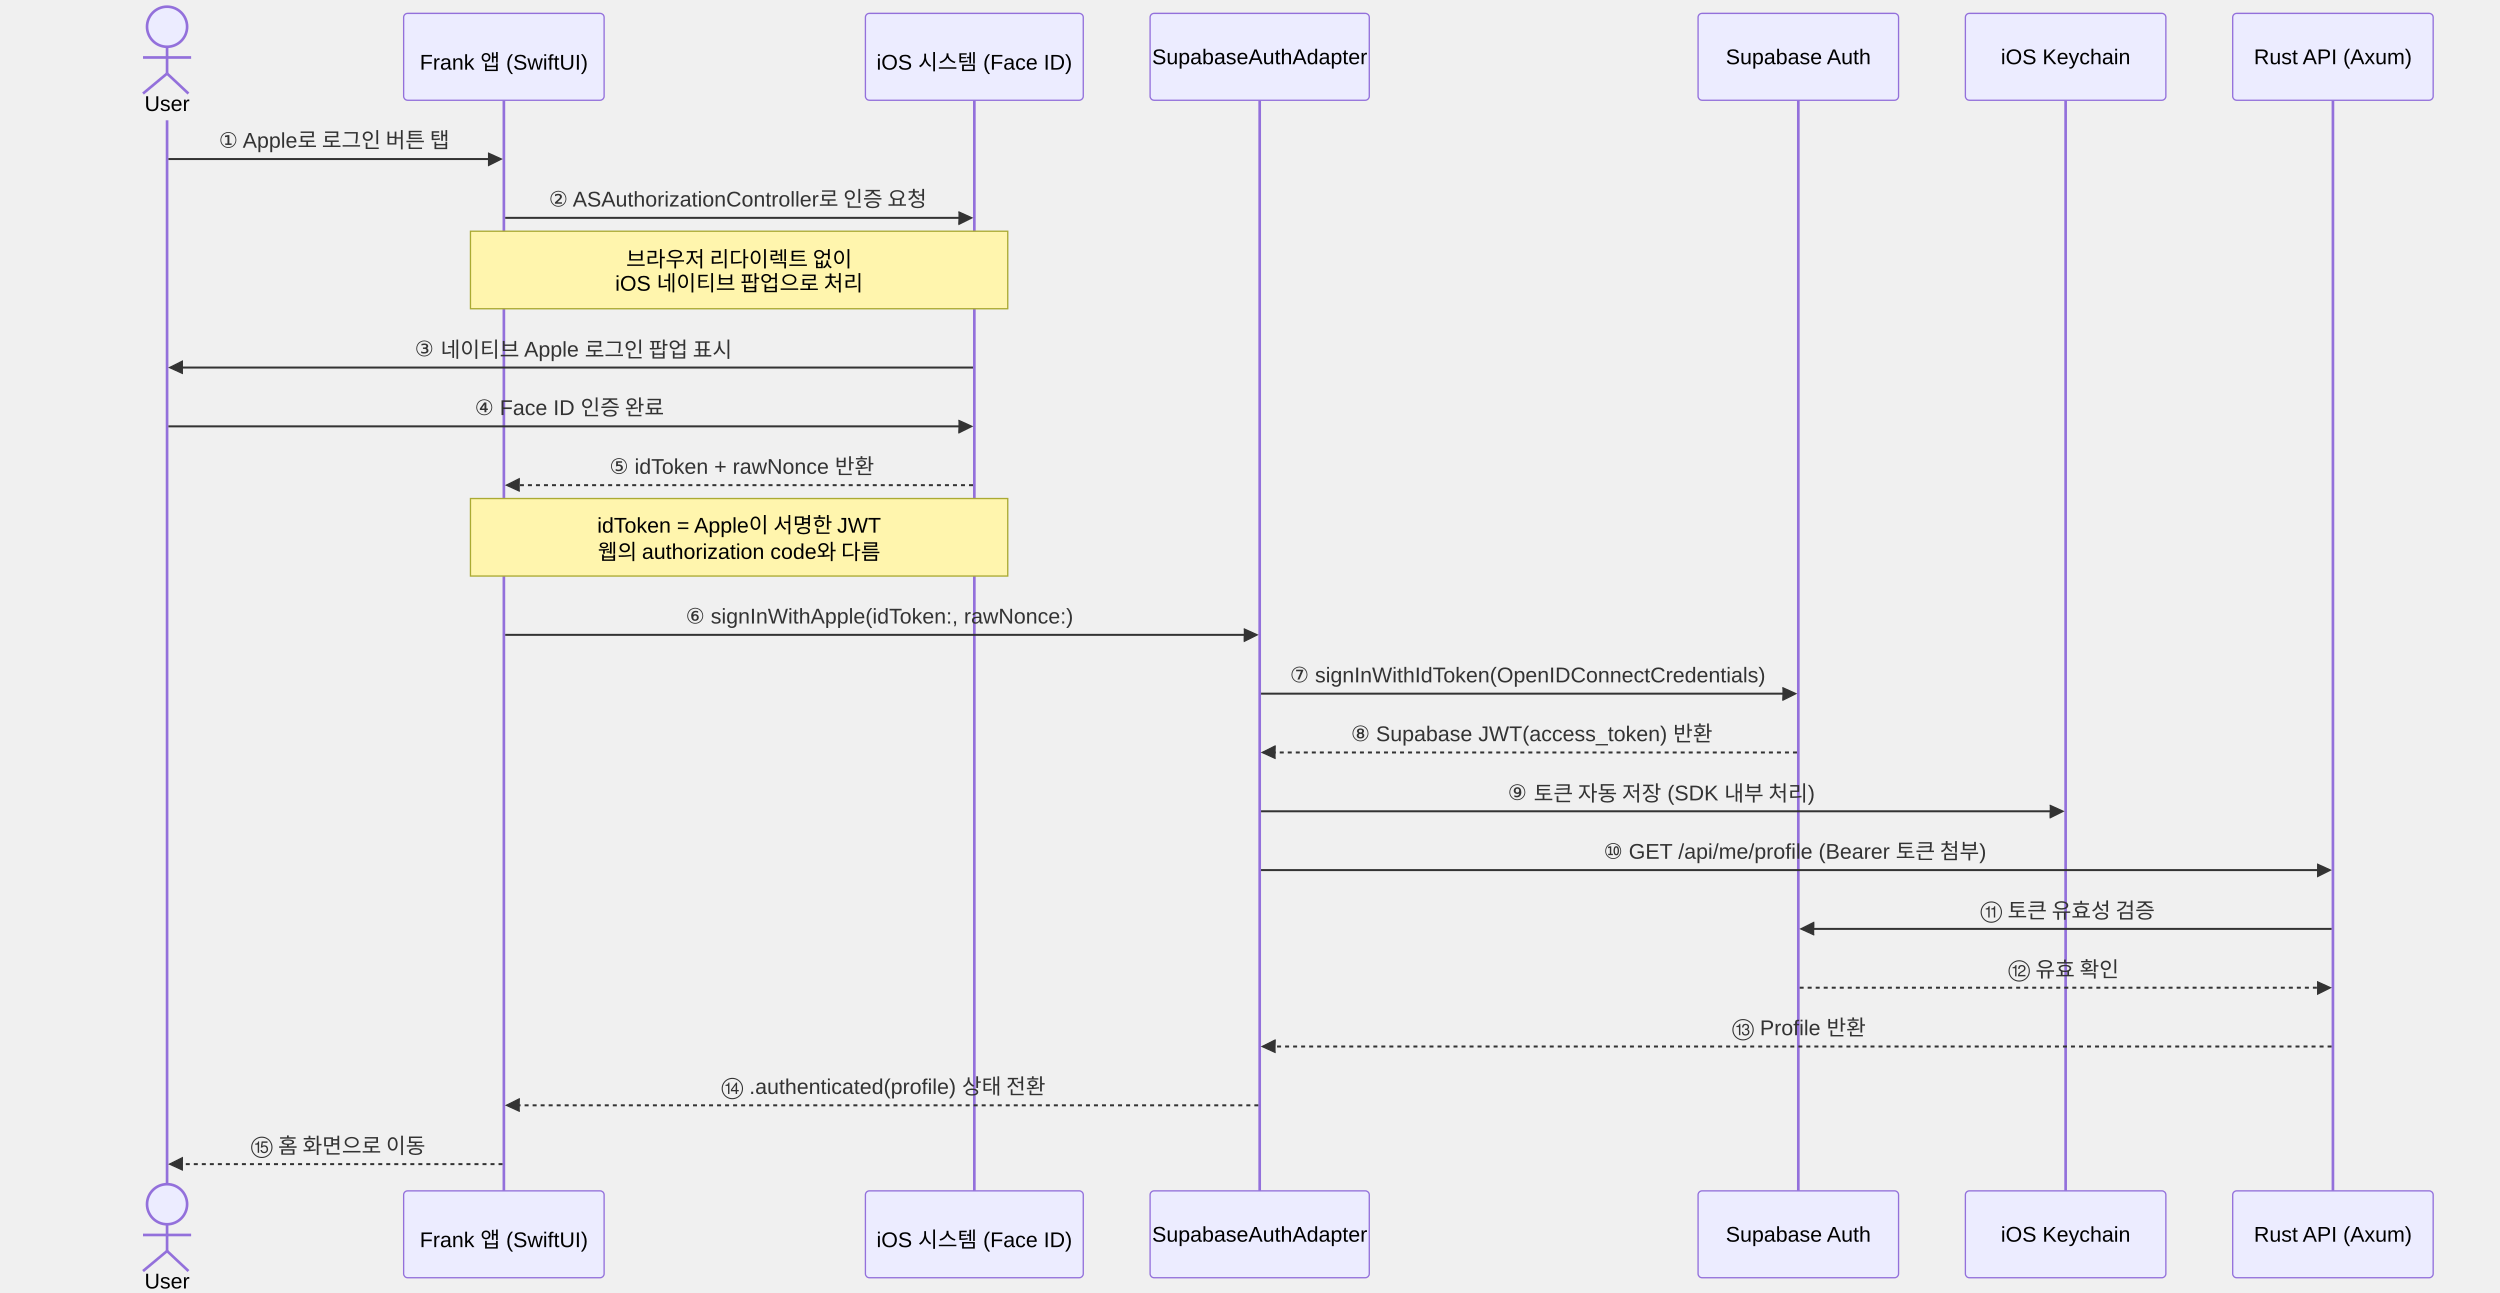
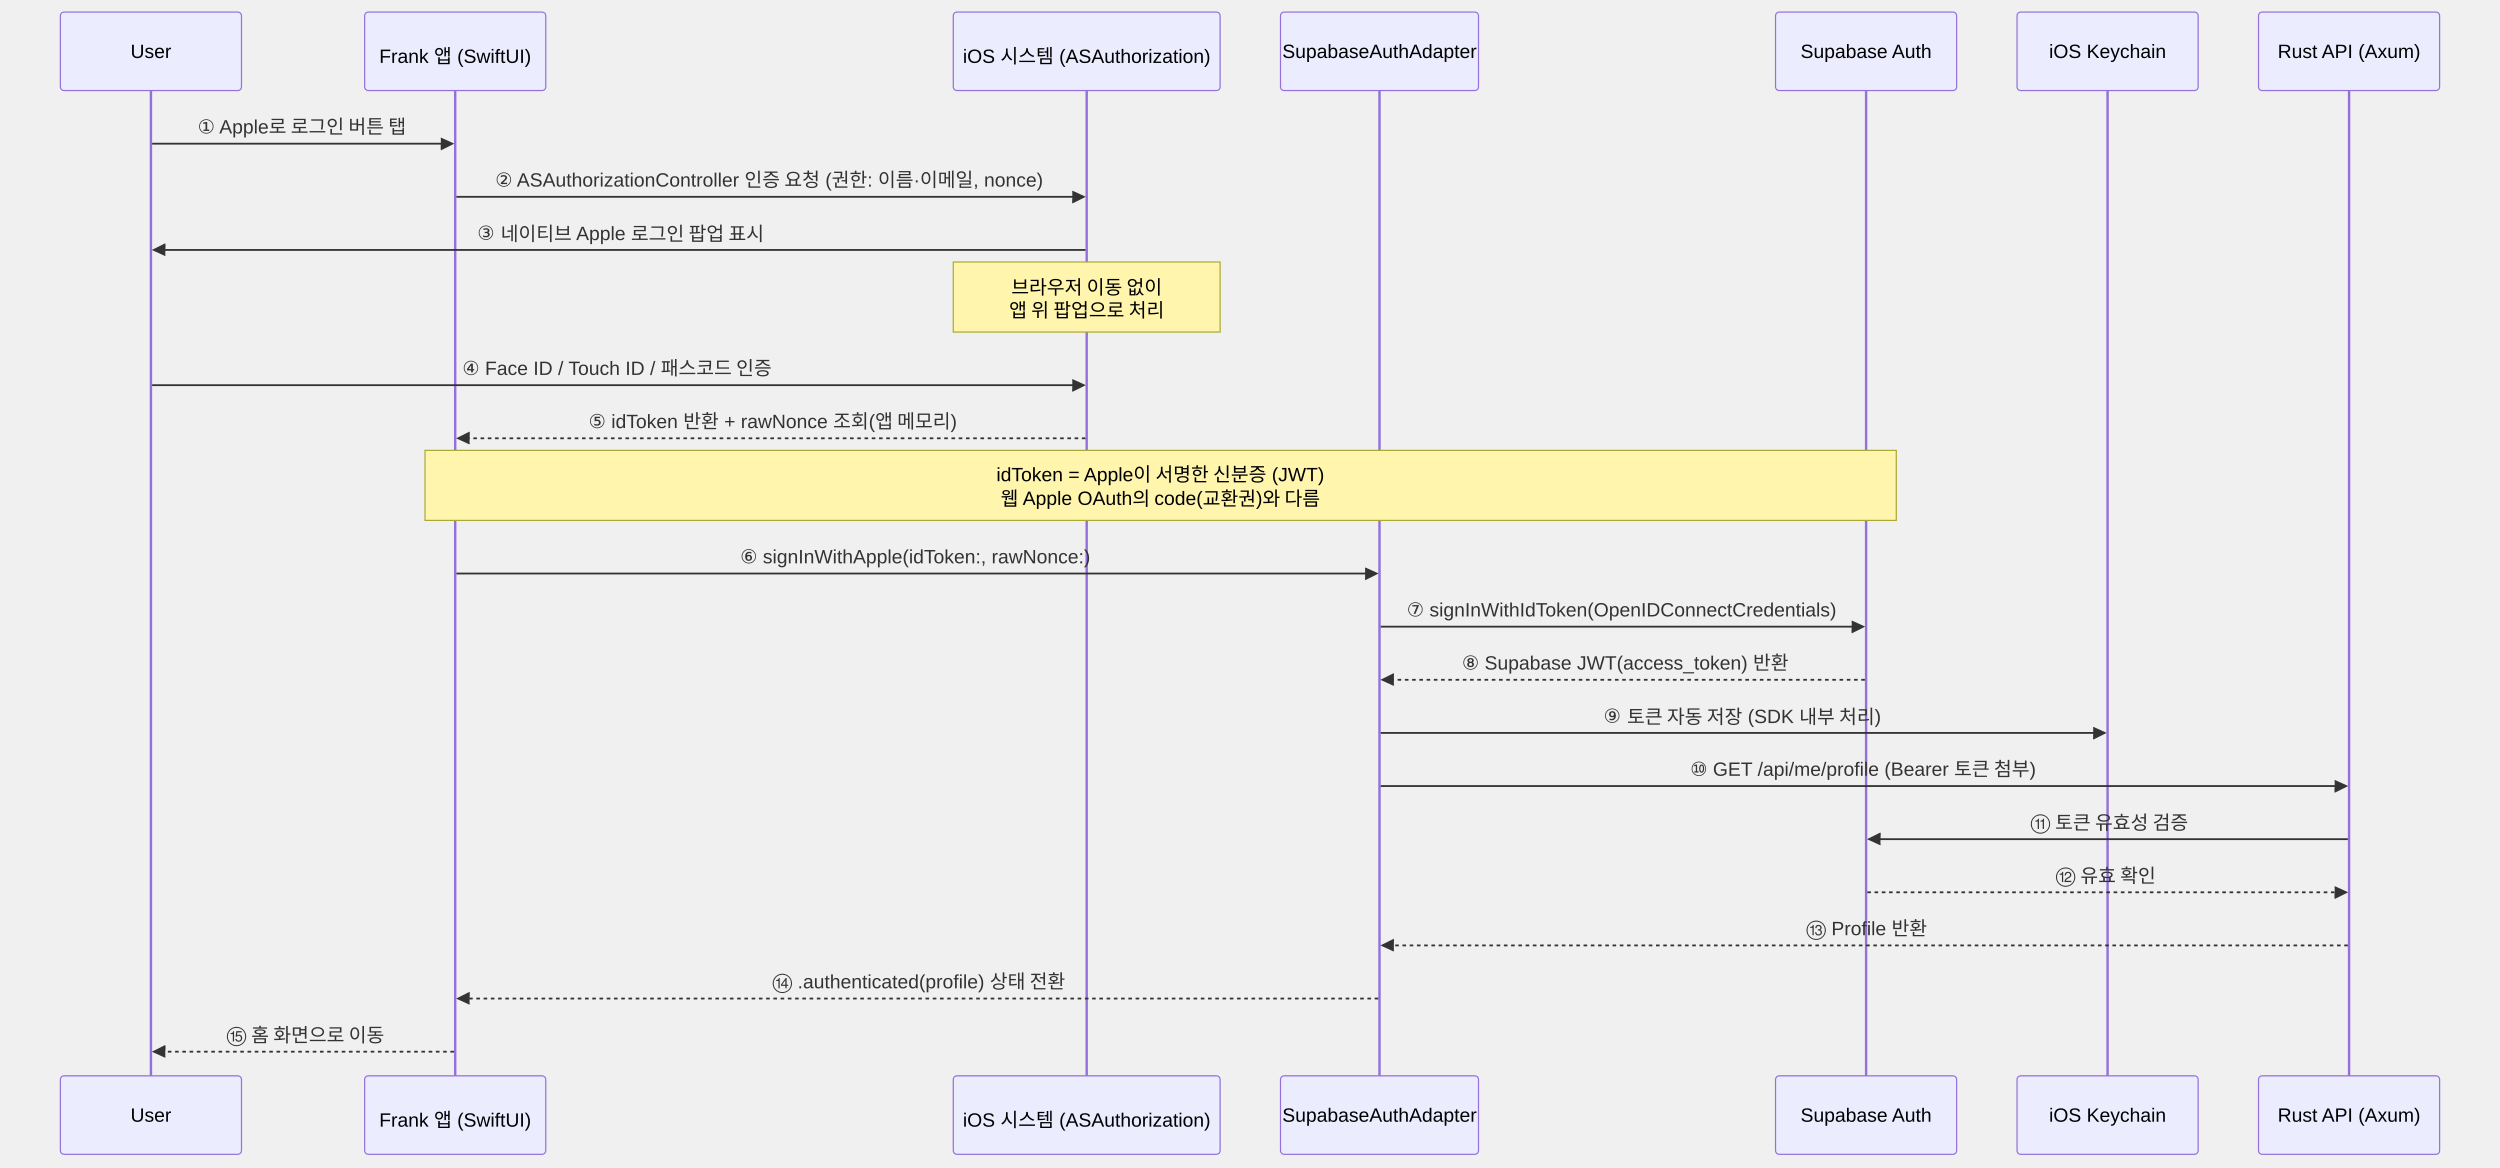
- <svg xmlns="http://www.w3.org/2000/svg" id="my-svg" width="100%" style="max-width: 1870.5px; background-color: white;" viewBox="-50 -10 1870.5 967" role="graphics-document document" aria-roledescription="sequence">
-   <g>
-     <rect x="1620.5" y="881" fill="#eaeaea" stroke="#666" width="150" height="65" name="API" rx="3" ry="3" class="actor actor-bottom" />
+ <svg xmlns="http://www.w3.org/2000/svg" id="my-svg" width="100%" style="max-width: 2070.5px; background-color: white;" viewBox="-50 -10 2070.5 967" role="graphics-document document" aria-roledescription="sequence">
+   <g>
+     <rect x="1820.5" y="881" fill="#eaeaea" stroke="#666" width="150" height="65" name="API" rx="3" ry="3" class="actor actor-bottom" />
+     <text x="1895.5" y="913.5" dominant-baseline="central" alignment-baseline="central" class="actor actor-box" style="text-anchor: middle; font-size: 16px; font-weight: 400;">
+       <tspan x="1895.5" dy="0">Rust API (Axum)</tspan>
+     </text>
+   </g>
+   <g>
+     <rect x="1620.5" y="881" fill="#eaeaea" stroke="#666" width="150" height="65" name="Keychain" rx="3" ry="3" class="actor actor-bottom" />
    <text x="1695.5" y="913.5" dominant-baseline="central" alignment-baseline="central" class="actor actor-box" style="text-anchor: middle; font-size: 16px; font-weight: 400;">
-       <tspan x="1695.5" dy="0">Rust API (Axum)</tspan>
-     </text>
-   </g>
-   <g>
-     <rect x="1420.5" y="881" fill="#eaeaea" stroke="#666" width="150" height="65" name="Keychain" rx="3" ry="3" class="actor actor-bottom" />
+       <tspan x="1695.5" dy="0">iOS Keychain</tspan>
+     </text>
+   </g>
+   <g>
+     <rect x="1420.5" y="881" fill="#eaeaea" stroke="#666" width="150" height="65" name="Auth" rx="3" ry="3" class="actor actor-bottom" />
    <text x="1495.5" y="913.5" dominant-baseline="central" alignment-baseline="central" class="actor actor-box" style="text-anchor: middle; font-size: 16px; font-weight: 400;">
-       <tspan x="1495.5" dy="0">iOS Keychain</tspan>
-     </text>
-   </g>
-   <g>
-     <rect x="1220.5" y="881" fill="#eaeaea" stroke="#666" width="150" height="65" name="Auth" rx="3" ry="3" class="actor actor-bottom" />
-     <text x="1295.5" y="913.5" dominant-baseline="central" alignment-baseline="central" class="actor actor-box" style="text-anchor: middle; font-size: 16px; font-weight: 400;">
-       <tspan x="1295.5" dy="0">Supabase Auth</tspan>
-     </text>
-   </g>
-   <g>
-     <rect x="810.5" y="881" fill="#eaeaea" stroke="#666" width="164" height="65" name="Adapter" rx="3" ry="3" class="actor actor-bottom" />
-     <text x="892.5" y="913.5" dominant-baseline="central" alignment-baseline="central" class="actor actor-box" style="text-anchor: middle; font-size: 16px; font-weight: 400;">
-       <tspan x="892.5" dy="0">SupabaseAuthAdapter</tspan>
-     </text>
-   </g>
-   <g>
-     <rect x="597.5" y="881" fill="#eaeaea" stroke="#666" width="163" height="65" name="System" rx="3" ry="3" class="actor actor-bottom" />
-     <text x="679" y="913.5" dominant-baseline="central" alignment-baseline="central" class="actor actor-box" style="text-anchor: middle; font-size: 16px; font-weight: 400;">
-       <tspan x="679" dy="0">iOS 시스템 (Face ID)</tspan>
+       <tspan x="1495.5" dy="0">Supabase Auth</tspan>
+     </text>
+   </g>
+   <g>
+     <rect x="1010.5" y="881" fill="#eaeaea" stroke="#666" width="164" height="65" name="Adapter" rx="3" ry="3" class="actor actor-bottom" />
+     <text x="1092.5" y="913.5" dominant-baseline="central" alignment-baseline="central" class="actor actor-box" style="text-anchor: middle; font-size: 16px; font-weight: 400;">
+       <tspan x="1092.5" dy="0">SupabaseAuthAdapter</tspan>
+     </text>
+   </g>
+   <g>
+     <rect x="739.5" y="881" fill="#eaeaea" stroke="#666" width="221" height="65" name="System" rx="3" ry="3" class="actor actor-bottom" />
+     <text x="850" y="913.5" dominant-baseline="central" alignment-baseline="central" class="actor actor-box" style="text-anchor: middle; font-size: 16px; font-weight: 400;">
+       <tspan x="850" dy="0">iOS 시스템 (ASAuthorization)</tspan>
    </text>
  </g>
  <g>
    <rect x="252" y="881" fill="#eaeaea" stroke="#666" width="150" height="65" name="App" rx="3" ry="3" class="actor actor-bottom" />
    <text x="327" y="913.5" dominant-baseline="central" alignment-baseline="central" class="actor actor-box" style="text-anchor: middle; font-size: 16px; font-weight: 400;">
      <tspan x="327" dy="0">Frank 앱 (SwiftUI)</tspan>
    </text>
  </g>
-   <g />
-   <g>
-     <line id="actor6" x1="1695.5" y1="65" x2="1695.5" y2="881" class="actor-line 200" stroke-width="0.5px" stroke="#999" name="API" data-et="life-line" data-id="API" />
+   <g>
+     <rect x="0" y="881" fill="#eaeaea" stroke="#666" width="150" height="65" name="User" rx="3" ry="3" class="actor actor-bottom" />
+     <text x="75" y="913.5" dominant-baseline="central" alignment-baseline="central" class="actor actor-box" style="text-anchor: middle; font-size: 16px; font-weight: 400;">
+       <tspan x="75" dy="0">User</tspan>
+     </text>
+   </g>
+   <g>
+     <line id="actor6" x1="1895.5" y1="65" x2="1895.5" y2="881" class="actor-line 200" stroke-width="0.5px" stroke="#999" name="API" data-et="life-line" data-id="API" />
    <g id="root-6" data-et="participant" data-type="participant" data-id="API">
-       <rect x="1620.5" y="0" fill="#eaeaea" stroke="#666" width="150" height="65" name="API" rx="3" ry="3" class="actor actor-top" />
+       <rect x="1820.5" y="0" fill="#eaeaea" stroke="#666" width="150" height="65" name="API" rx="3" ry="3" class="actor actor-top" />
+       <text x="1895.5" y="32.5" dominant-baseline="central" alignment-baseline="central" class="actor actor-box" style="text-anchor: middle; font-size: 16px; font-weight: 400;">
+         <tspan x="1895.5" dy="0">Rust API (Axum)</tspan>
+       </text>
+     </g>
+   </g>
+   <g>
+     <line id="actor5" x1="1695.5" y1="65" x2="1695.5" y2="881" class="actor-line 200" stroke-width="0.5px" stroke="#999" name="Keychain" data-et="life-line" data-id="Keychain" />
+     <g id="root-5" data-et="participant" data-type="participant" data-id="Keychain">
+       <rect x="1620.5" y="0" fill="#eaeaea" stroke="#666" width="150" height="65" name="Keychain" rx="3" ry="3" class="actor actor-top" />
      <text x="1695.5" y="32.5" dominant-baseline="central" alignment-baseline="central" class="actor actor-box" style="text-anchor: middle; font-size: 16px; font-weight: 400;">
-         <tspan x="1695.5" dy="0">Rust API (Axum)</tspan>
-       </text>
-     </g>
-   </g>
-   <g>
-     <line id="actor5" x1="1495.5" y1="65" x2="1495.5" y2="881" class="actor-line 200" stroke-width="0.5px" stroke="#999" name="Keychain" data-et="life-line" data-id="Keychain" />
-     <g id="root-5" data-et="participant" data-type="participant" data-id="Keychain">
-       <rect x="1420.5" y="0" fill="#eaeaea" stroke="#666" width="150" height="65" name="Keychain" rx="3" ry="3" class="actor actor-top" />
+         <tspan x="1695.5" dy="0">iOS Keychain</tspan>
+       </text>
+     </g>
+   </g>
+   <g>
+     <line id="actor4" x1="1495.5" y1="65" x2="1495.5" y2="881" class="actor-line 200" stroke-width="0.5px" stroke="#999" name="Auth" data-et="life-line" data-id="Auth" />
+     <g id="root-4" data-et="participant" data-type="participant" data-id="Auth">
+       <rect x="1420.5" y="0" fill="#eaeaea" stroke="#666" width="150" height="65" name="Auth" rx="3" ry="3" class="actor actor-top" />
      <text x="1495.5" y="32.5" dominant-baseline="central" alignment-baseline="central" class="actor actor-box" style="text-anchor: middle; font-size: 16px; font-weight: 400;">
-         <tspan x="1495.5" dy="0">iOS Keychain</tspan>
-       </text>
-     </g>
-   </g>
-   <g>
-     <line id="actor4" x1="1295.5" y1="65" x2="1295.5" y2="881" class="actor-line 200" stroke-width="0.5px" stroke="#999" name="Auth" data-et="life-line" data-id="Auth" />
-     <g id="root-4" data-et="participant" data-type="participant" data-id="Auth">
-       <rect x="1220.5" y="0" fill="#eaeaea" stroke="#666" width="150" height="65" name="Auth" rx="3" ry="3" class="actor actor-top" />
-       <text x="1295.5" y="32.5" dominant-baseline="central" alignment-baseline="central" class="actor actor-box" style="text-anchor: middle; font-size: 16px; font-weight: 400;">
-         <tspan x="1295.5" dy="0">Supabase Auth</tspan>
-       </text>
-     </g>
-   </g>
-   <g>
-     <line id="actor3" x1="892.5" y1="65" x2="892.5" y2="881" class="actor-line 200" stroke-width="0.5px" stroke="#999" name="Adapter" data-et="life-line" data-id="Adapter" />
+         <tspan x="1495.5" dy="0">Supabase Auth</tspan>
+       </text>
+     </g>
+   </g>
+   <g>
+     <line id="actor3" x1="1092.5" y1="65" x2="1092.5" y2="881" class="actor-line 200" stroke-width="0.5px" stroke="#999" name="Adapter" data-et="life-line" data-id="Adapter" />
    <g id="root-3" data-et="participant" data-type="participant" data-id="Adapter">
-       <rect x="810.5" y="0" fill="#eaeaea" stroke="#666" width="164" height="65" name="Adapter" rx="3" ry="3" class="actor actor-top" />
-       <text x="892.5" y="32.5" dominant-baseline="central" alignment-baseline="central" class="actor actor-box" style="text-anchor: middle; font-size: 16px; font-weight: 400;">
-         <tspan x="892.5" dy="0">SupabaseAuthAdapter</tspan>
-       </text>
-     </g>
-   </g>
-   <g>
-     <line id="actor2" x1="679" y1="65" x2="679" y2="881" class="actor-line 200" stroke-width="0.5px" stroke="#999" name="System" data-et="life-line" data-id="System" />
+       <rect x="1010.5" y="0" fill="#eaeaea" stroke="#666" width="164" height="65" name="Adapter" rx="3" ry="3" class="actor actor-top" />
+       <text x="1092.5" y="32.5" dominant-baseline="central" alignment-baseline="central" class="actor actor-box" style="text-anchor: middle; font-size: 16px; font-weight: 400;">
+         <tspan x="1092.5" dy="0">SupabaseAuthAdapter</tspan>
+       </text>
+     </g>
+   </g>
+   <g>
+     <line id="actor2" x1="850" y1="65" x2="850" y2="881" class="actor-line 200" stroke-width="0.5px" stroke="#999" name="System" data-et="life-line" data-id="System" />
    <g id="root-2" data-et="participant" data-type="participant" data-id="System">
-       <rect x="597.5" y="0" fill="#eaeaea" stroke="#666" width="163" height="65" name="System" rx="3" ry="3" class="actor actor-top" />
-       <text x="679" y="32.5" dominant-baseline="central" alignment-baseline="central" class="actor actor-box" style="text-anchor: middle; font-size: 16px; font-weight: 400;">
-         <tspan x="679" dy="0">iOS 시스템 (Face ID)</tspan>
+       <rect x="739.5" y="0" fill="#eaeaea" stroke="#666" width="221" height="65" name="System" rx="3" ry="3" class="actor actor-top" />
+       <text x="850" y="32.5" dominant-baseline="central" alignment-baseline="central" class="actor actor-box" style="text-anchor: middle; font-size: 16px; font-weight: 400;">
+         <tspan x="850" dy="0">iOS 시스템 (ASAuthorization)</tspan>
      </text>
    </g>
  </g>
  <g>
    <line id="actor1" x1="327" y1="65" x2="327" y2="881" class="actor-line 200" stroke-width="0.5px" stroke="#999" name="App" data-et="life-line" data-id="App" />
    <g id="root-1" data-et="participant" data-type="participant" data-id="App">
      <rect x="252" y="0" fill="#eaeaea" stroke="#666" width="150" height="65" name="App" rx="3" ry="3" class="actor actor-top" />
      <text x="327" y="32.5" dominant-baseline="central" alignment-baseline="central" class="actor actor-box" style="text-anchor: middle; font-size: 16px; font-weight: 400;">
        <tspan x="327" dy="0">Frank 앱 (SwiftUI)</tspan>
      </text>
    </g>
  </g>
  <g>
-     <line id="actor0" x1="75" y1="80" x2="75" y2="881" class="actor-line 200" stroke-width="0.5px" stroke="#999" name="User" data-et="life-line" data-id="User" />
+     <line id="actor0" x1="75" y1="65" x2="75" y2="881" class="actor-line 200" stroke-width="0.5px" stroke="#999" name="User" data-et="life-line" data-id="User" />
+     <g id="root-0" data-et="participant" data-type="participant" data-id="User">
+       <rect x="0" y="0" fill="#eaeaea" stroke="#666" width="150" height="65" name="User" rx="3" ry="3" class="actor actor-top" />
+       <text x="75" y="32.5" dominant-baseline="central" alignment-baseline="central" class="actor actor-box" style="text-anchor: middle; font-size: 16px; font-weight: 400;">
+         <tspan x="75" dy="0">User</tspan>
+       </text>
+     </g>
  </g>
  <style>#my-svg{font-family:"trebuchet ms",verdana,arial,sans-serif;font-size:16px;fill:#333;}@keyframes edge-animation-frame{from{stroke-dashoffset:0;}}@keyframes dash{to{stroke-dashoffset:0;}}#my-svg .edge-animation-slow{stroke-dasharray:9,5!important;stroke-dashoffset:900;animation:dash 50s linear infinite;stroke-linecap:round;}#my-svg .edge-animation-fast{stroke-dasharray:9,5!important;stroke-dashoffset:900;animation:dash 20s linear infinite;stroke-linecap:round;}#my-svg .error-icon{fill:#552222;}#my-svg .error-text{fill:#552222;stroke:#552222;}#my-svg .edge-thickness-normal{stroke-width:1px;}#my-svg .edge-thickness-thick{stroke-width:3.5px;}#my-svg .edge-pattern-solid{stroke-dasharray:0;}#my-svg .edge-thickness-invisible{stroke-width:0;fill:none;}#my-svg .edge-pattern-dashed{stroke-dasharray:3;}#my-svg .edge-pattern-dotted{stroke-dasharray:2;}#my-svg .marker{fill:#333333;stroke:#333333;}#my-svg .marker.cross{stroke:#333333;}#my-svg svg{font-family:"trebuchet ms",verdana,arial,sans-serif;font-size:16px;}#my-svg p{margin:0;}#my-svg .actor{stroke:#9370DB;fill:#ECECFF;stroke-width:1;}#my-svg rect.actor.outer-path[data-look="neo"]{filter:drop-shadow(1px 2px 2px rgba(185, 185, 185, 1));}#my-svg rect.note[data-look="neo"]{stroke:#aaaa33;fill:#fff5ad;filter:drop-shadow(1px 2px 2px rgba(185, 185, 185, 1));}#my-svg text.actor&gt;tspan{fill:black;stroke:none;}#my-svg .actor-line{stroke:#9370DB;}#my-svg .innerArc{stroke-width:1.5;stroke-dasharray:none;}#my-svg .messageLine0{stroke-width:1.5;stroke-dasharray:none;stroke:#333;}#my-svg .messageLine1{stroke-width:1.5;stroke-dasharray:2,2;stroke:#333;}#my-svg [id$="-arrowhead"] path{fill:#333;stroke:#333;}#my-svg .sequenceNumber{fill:white;}#my-svg [id$="-sequencenumber"]{fill:#333;}#my-svg [id$="-crosshead"] path{fill:#333;stroke:#333;}#my-svg .messageText{fill:#333;stroke:none;}#my-svg .labelBox{stroke:#9370DB;fill:#ECECFF;filter:none;}#my-svg .labelText,#my-svg .labelText&gt;tspan{fill:black;stroke:none;}#my-svg .loopText,#my-svg .loopText&gt;tspan{fill:black;stroke:none;}#my-svg .loopLine{stroke-width:2px;stroke-dasharray:2,2;stroke:#9370DB;fill:#9370DB;}#my-svg .note{stroke:#aaaa33;fill:#fff5ad;}#my-svg .noteText,#my-svg .noteText&gt;tspan{fill:black;stroke:none;font-weight:normal;}#my-svg .activation0{fill:#f4f4f4;stroke:#666;}#my-svg .activation1{fill:#f4f4f4;stroke:#666;}#my-svg .activation2{fill:#f4f4f4;stroke:#666;}#my-svg .actorPopupMenu{position:absolute;}#my-svg .actorPopupMenuPanel{position:absolute;fill:#ECECFF;box-shadow:0px 8px 16px 0px rgba(0,0,0,0.2);filter:drop-shadow(3px 5px 2px rgb(0 0 0 / 0.4));}#my-svg .actor-man circle,#my-svg line{fill:#ECECFF;stroke-width:2px;}#my-svg g rect.rect{filter:drop-shadow(1px 2px 2px rgba(185, 185, 185, 1));stroke:#9370DB;}#my-svg .node .neo-node{stroke:#9370DB;}#my-svg [data-look="neo"].node rect,#my-svg [data-look="neo"].cluster rect,#my-svg [data-look="neo"].node polygon{stroke:#9370DB;filter:drop-shadow(1px 2px 2px rgba(185, 185, 185, 1));}#my-svg [data-look="neo"].node path{stroke:#9370DB;stroke-width:1px;}#my-svg [data-look="neo"].node .outer-path{filter:drop-shadow(1px 2px 2px rgba(185, 185, 185, 1));}#my-svg [data-look="neo"].node .neo-line path{stroke:#9370DB;filter:none;}#my-svg [data-look="neo"].node circle{stroke:#9370DB;filter:drop-shadow(1px 2px 2px rgba(185, 185, 185, 1));}#my-svg [data-look="neo"].node circle .state-start{fill:#000000;}#my-svg [data-look="neo"].icon-shape .icon{fill:#9370DB;filter:drop-shadow(1px 2px 2px rgba(185, 185, 185, 1));}#my-svg [data-look="neo"].icon-shape .icon-neo path{stroke:#9370DB;filter:drop-shadow(1px 2px 2px rgba(185, 185, 185, 1));}#my-svg :root{--mermaid-font-family:"trebuchet ms",verdana,arial,sans-serif;}</style>
  <g />
  <defs>
    <symbol id="my-svg-computer" width="24" height="24">
      <path transform="scale(.5)" d="M2 2v13h20v-13h-20zm18 11h-16v-9h16v9zm-10.228 6l.466-1h3.524l.467 1h-4.457zm14.228 3h-24l2-6h2.104l-1.33 4h18.45l-1.297-4h2.073l2 6zm-5-10h-14v-7h14v7z" />
    </symbol>
  </defs>
  <defs>
    <symbol id="my-svg-database" fill-rule="evenodd" clip-rule="evenodd">
      <path transform="scale(.5)" d="M12.258.001l.256.004.255.005.253.008.251.01.249.012.247.015.246.016.242.019.241.02.239.023.236.024.233.027.231.028.229.031.225.032.223.034.22.036.217.038.214.04.211.041.208.043.205.045.201.046.198.048.194.05.191.051.187.053.183.054.18.056.175.057.172.059.168.06.163.061.16.063.155.064.15.066.074.033.073.033.071.034.07.034.069.035.068.035.067.035.066.035.064.036.064.036.062.036.06.036.06.037.058.037.058.037.055.038.055.038.053.038.052.038.051.039.05.039.048.039.047.039.045.04.044.04.043.04.041.04.04.041.039.041.037.041.036.041.034.041.033.042.032.042.03.042.029.042.027.042.026.043.024.043.023.043.021.043.02.043.018.044.017.043.015.044.013.044.012.044.011.045.009.044.007.045.006.045.004.045.002.045.001.045v17l-.001.045-.002.045-.004.045-.006.045-.007.045-.009.044-.011.045-.012.044-.013.044-.015.044-.017.043-.018.044-.02.043-.021.043-.023.043-.024.043-.026.043-.027.042-.029.042-.03.042-.032.042-.033.042-.034.041-.036.041-.037.041-.039.041-.04.041-.041.04-.043.04-.044.04-.045.04-.047.039-.048.039-.05.039-.051.039-.052.038-.053.038-.055.038-.055.038-.058.037-.058.037-.06.037-.06.036-.062.036-.064.036-.064.036-.066.035-.067.035-.068.035-.069.035-.07.034-.071.034-.073.033-.074.033-.15.066-.155.064-.16.063-.163.061-.168.06-.172.059-.175.057-.18.056-.183.054-.187.053-.191.051-.194.05-.198.048-.201.046-.205.045-.208.043-.211.041-.214.04-.217.038-.22.036-.223.034-.225.032-.229.031-.231.028-.233.027-.236.024-.239.023-.241.02-.242.019-.246.016-.247.015-.249.012-.251.01-.253.008-.255.005-.256.004-.258.001-.258-.001-.256-.004-.255-.005-.253-.008-.251-.01-.249-.012-.247-.015-.245-.016-.243-.019-.241-.02-.238-.023-.236-.024-.234-.027-.231-.028-.228-.031-.226-.032-.223-.034-.22-.036-.217-.038-.214-.04-.211-.041-.208-.043-.204-.045-.201-.046-.198-.048-.195-.05-.19-.051-.187-.053-.184-.054-.179-.056-.176-.057-.172-.059-.167-.06-.164-.061-.159-.063-.155-.064-.151-.066-.074-.033-.072-.033-.072-.034-.07-.034-.069-.035-.068-.035-.067-.035-.066-.035-.064-.036-.063-.036-.062-.036-.061-.036-.06-.037-.058-.037-.057-.037-.056-.038-.055-.038-.053-.038-.052-.038-.051-.039-.049-.039-.049-.039-.046-.039-.046-.04-.044-.04-.043-.04-.041-.04-.04-.041-.039-.041-.037-.041-.036-.041-.034-.041-.033-.042-.032-.042-.03-.042-.029-.042-.027-.042-.026-.043-.024-.043-.023-.043-.021-.043-.02-.043-.018-.044-.017-.043-.015-.044-.013-.044-.012-.044-.011-.045-.009-.044-.007-.045-.006-.045-.004-.045-.002-.045-.001-.045v-17l.001-.045.002-.045.004-.045.006-.045.007-.045.009-.044.011-.045.012-.044.013-.044.015-.044.017-.043.018-.044.02-.043.021-.043.023-.043.024-.043.026-.043.027-.042.029-.042.03-.042.032-.042.033-.042.034-.041.036-.041.037-.041.039-.041.04-.041.041-.04.043-.04.044-.04.046-.04.046-.039.049-.039.049-.039.051-.039.052-.038.053-.038.055-.038.056-.038.057-.037.058-.037.06-.037.061-.036.062-.036.063-.036.064-.036.066-.035.067-.035.068-.035.069-.035.07-.034.072-.034.072-.033.074-.033.151-.066.155-.064.159-.063.164-.061.167-.06.172-.059.176-.057.179-.056.184-.054.187-.053.19-.051.195-.05.198-.048.201-.046.204-.045.208-.043.211-.041.214-.04.217-.038.22-.036.223-.034.226-.032.228-.031.231-.028.234-.027.236-.024.238-.023.241-.02.243-.019.245-.016.247-.015.249-.012.251-.01.253-.008.255-.005.256-.004.258-.001.258.001zm-9.258 20.499v.01l.001.021.003.021.004.022.005.021.006.022.007.022.009.023.01.022.011.023.012.023.013.023.015.023.016.024.017.023.018.024.019.024.021.024.022.025.023.024.024.025.052.049.056.05.061.051.066.051.07.051.075.051.079.052.084.052.088.052.092.052.097.052.102.051.105.052.11.052.114.051.119.051.123.051.127.05.131.05.135.05.139.048.144.049.147.047.152.047.155.047.16.045.163.045.167.043.171.043.176.041.178.041.183.039.187.039.19.037.194.035.197.035.202.033.204.031.209.03.212.029.216.027.219.025.222.024.226.021.23.02.233.018.236.016.24.015.243.012.246.01.249.008.253.005.256.004.259.001.26-.001.257-.004.254-.005.25-.008.247-.011.244-.012.241-.014.237-.016.233-.018.231-.021.226-.021.224-.024.22-.026.216-.027.212-.028.21-.031.205-.031.202-.034.198-.034.194-.036.191-.037.187-.039.183-.04.179-.04.175-.042.172-.043.168-.044.163-.045.16-.046.155-.046.152-.047.148-.048.143-.049.139-.049.136-.05.131-.05.126-.05.123-.051.118-.052.114-.051.11-.052.106-.052.101-.052.096-.052.092-.052.088-.053.083-.051.079-.052.074-.052.07-.051.065-.051.06-.051.056-.05.051-.05.023-.024.023-.025.021-.024.02-.024.019-.024.018-.024.017-.024.015-.023.014-.024.013-.023.012-.023.01-.023.01-.022.008-.022.006-.022.006-.022.004-.022.004-.021.001-.021.001-.021v-4.127l-.077.055-.08.053-.083.054-.085.053-.087.052-.09.052-.093.051-.095.05-.097.05-.1.049-.102.049-.105.048-.106.047-.109.047-.111.046-.114.045-.115.045-.118.044-.12.043-.122.042-.124.042-.126.041-.128.04-.13.04-.132.038-.134.038-.135.037-.138.037-.139.035-.142.035-.143.034-.144.033-.147.032-.148.031-.15.03-.151.03-.153.029-.154.027-.156.027-.158.026-.159.025-.161.024-.162.023-.163.022-.165.021-.166.02-.167.019-.169.018-.169.017-.171.016-.173.015-.173.014-.175.013-.175.012-.177.011-.178.01-.179.008-.179.008-.181.006-.182.005-.182.004-.184.003-.184.002h-.37l-.184-.002-.184-.003-.182-.004-.182-.005-.181-.006-.179-.008-.179-.008-.178-.01-.176-.011-.176-.012-.175-.013-.173-.014-.172-.015-.171-.016-.17-.017-.169-.018-.167-.019-.166-.02-.165-.021-.163-.022-.162-.023-.161-.024-.159-.025-.157-.026-.156-.027-.155-.027-.153-.029-.151-.03-.15-.03-.148-.031-.146-.032-.145-.033-.143-.034-.141-.035-.14-.035-.137-.037-.136-.037-.134-.038-.132-.038-.13-.04-.128-.04-.126-.041-.124-.042-.122-.042-.12-.044-.117-.043-.116-.045-.113-.045-.112-.046-.109-.047-.106-.047-.105-.048-.102-.049-.1-.049-.097-.05-.095-.05-.093-.052-.09-.051-.087-.052-.085-.053-.083-.054-.08-.054-.077-.054v4.127zm0-5.654v.011l.001.021.003.021.004.021.005.022.006.022.007.022.009.022.01.022.011.023.012.023.013.023.015.024.016.023.017.024.018.024.019.024.021.024.022.024.023.025.024.024.052.05.056.05.061.05.066.051.07.051.075.052.079.051.084.052.088.052.092.052.097.052.102.052.105.052.11.051.114.051.119.052.123.05.127.051.131.05.135.049.139.049.144.048.147.048.152.047.155.046.16.045.163.045.167.044.171.042.176.042.178.04.183.04.187.038.19.037.194.036.197.034.202.033.204.032.209.03.212.028.216.027.219.025.222.024.226.022.23.02.233.018.236.016.24.014.243.012.246.01.249.008.253.006.256.003.259.001.26-.001.257-.003.254-.006.25-.008.247-.01.244-.012.241-.015.237-.016.233-.018.231-.02.226-.022.224-.024.22-.025.216-.027.212-.029.21-.03.205-.032.202-.033.198-.035.194-.036.191-.037.187-.039.183-.039.179-.041.175-.042.172-.043.168-.044.163-.045.16-.045.155-.047.152-.047.148-.048.143-.048.139-.05.136-.049.131-.05.126-.051.123-.051.118-.051.114-.052.11-.052.106-.052.101-.052.096-.052.092-.052.088-.052.083-.052.079-.052.074-.051.07-.052.065-.051.06-.05.056-.051.051-.049.023-.025.023-.024.021-.025.02-.024.019-.024.018-.024.017-.024.015-.023.014-.023.013-.024.012-.022.01-.023.01-.023.008-.022.006-.022.006-.022.004-.021.004-.022.001-.021.001-.021v-4.139l-.077.054-.08.054-.083.054-.085.052-.087.053-.09.051-.093.051-.095.051-.097.05-.1.049-.102.049-.105.048-.106.047-.109.047-.111.046-.114.045-.115.044-.118.044-.12.044-.122.042-.124.042-.126.041-.128.04-.13.039-.132.039-.134.038-.135.037-.138.036-.139.036-.142.035-.143.033-.144.033-.147.033-.148.031-.15.03-.151.03-.153.028-.154.028-.156.027-.158.026-.159.025-.161.024-.162.023-.163.022-.165.021-.166.02-.167.019-.169.018-.169.017-.171.016-.173.015-.173.014-.175.013-.175.012-.177.011-.178.009-.179.009-.179.007-.181.007-.182.005-.182.004-.184.003-.184.002h-.37l-.184-.002-.184-.003-.182-.004-.182-.005-.181-.007-.179-.007-.179-.009-.178-.009-.176-.011-.176-.012-.175-.013-.173-.014-.172-.015-.171-.016-.17-.017-.169-.018-.167-.019-.166-.02-.165-.021-.163-.022-.162-.023-.161-.024-.159-.025-.157-.026-.156-.027-.155-.028-.153-.028-.151-.03-.15-.03-.148-.031-.146-.033-.145-.033-.143-.033-.141-.035-.14-.036-.137-.036-.136-.037-.134-.038-.132-.039-.13-.039-.128-.04-.126-.041-.124-.042-.122-.043-.12-.043-.117-.044-.116-.044-.113-.046-.112-.046-.109-.046-.106-.047-.105-.048-.102-.049-.1-.049-.097-.05-.095-.051-.093-.051-.09-.051-.087-.053-.085-.052-.083-.054-.08-.054-.077-.054v4.139zm0-5.666v.011l.001.02.003.022.004.021.005.022.006.021.007.022.009.023.01.022.011.023.012.023.013.023.015.023.016.024.017.024.018.023.019.024.021.025.022.024.023.024.024.025.052.05.056.05.061.05.066.051.07.051.075.052.079.051.084.052.088.052.092.052.097.052.102.052.105.051.11.052.114.051.119.051.123.051.127.05.131.05.135.05.139.049.144.048.147.048.152.047.155.046.16.045.163.045.167.043.171.043.176.042.178.04.183.04.187.038.19.037.194.036.197.034.202.033.204.032.209.03.212.028.216.027.219.025.222.024.226.021.23.02.233.018.236.017.24.014.243.012.246.01.249.008.253.006.256.003.259.001.26-.001.257-.003.254-.006.25-.008.247-.01.244-.013.241-.014.237-.016.233-.018.231-.02.226-.022.224-.024.22-.025.216-.027.212-.029.21-.03.205-.032.202-.033.198-.035.194-.036.191-.037.187-.039.183-.039.179-.041.175-.042.172-.043.168-.044.163-.045.16-.045.155-.047.152-.047.148-.048.143-.049.139-.049.136-.049.131-.051.126-.05.123-.051.118-.052.114-.051.11-.052.106-.052.101-.052.096-.052.092-.052.088-.052.083-.052.079-.052.074-.052.07-.051.065-.051.06-.051.056-.05.051-.049.023-.025.023-.025.021-.024.02-.024.019-.024.018-.024.017-.024.015-.023.014-.024.013-.023.012-.023.01-.022.01-.023.008-.022.006-.022.006-.022.004-.022.004-.021.001-.021.001-.021v-4.153l-.077.054-.08.054-.083.053-.085.053-.087.053-.09.051-.093.051-.095.051-.097.05-.1.049-.102.048-.105.048-.106.048-.109.046-.111.046-.114.046-.115.044-.118.044-.12.043-.122.043-.124.042-.126.041-.128.04-.13.039-.132.039-.134.038-.135.037-.138.036-.139.036-.142.034-.143.034-.144.033-.147.032-.148.032-.15.03-.151.03-.153.028-.154.028-.156.027-.158.026-.159.024-.161.024-.162.023-.163.023-.165.021-.166.02-.167.019-.169.018-.169.017-.171.016-.173.015-.173.014-.175.013-.175.012-.177.01-.178.01-.179.009-.179.007-.181.006-.182.006-.182.004-.184.003-.184.001-.185.001-.185-.001-.184-.001-.184-.003-.182-.004-.182-.006-.181-.006-.179-.007-.179-.009-.178-.01-.176-.01-.176-.012-.175-.013-.173-.014-.172-.015-.171-.016-.17-.017-.169-.018-.167-.019-.166-.02-.165-.021-.163-.023-.162-.023-.161-.024-.159-.024-.157-.026-.156-.027-.155-.028-.153-.028-.151-.03-.15-.03-.148-.032-.146-.032-.145-.033-.143-.034-.141-.034-.14-.036-.137-.036-.136-.037-.134-.038-.132-.039-.13-.039-.128-.041-.126-.041-.124-.041-.122-.043-.12-.043-.117-.044-.116-.044-.113-.046-.112-.046-.109-.046-.106-.048-.105-.048-.102-.048-.1-.05-.097-.049-.095-.051-.093-.051-.09-.052-.087-.052-.085-.053-.083-.053-.08-.054-.077-.054v4.153zm8.74-8.179l-.257.004-.254.005-.25.008-.247.011-.244.012-.241.014-.237.016-.233.018-.231.021-.226.022-.224.023-.22.026-.216.027-.212.028-.21.031-.205.032-.202.033-.198.034-.194.036-.191.038-.187.038-.183.04-.179.041-.175.042-.172.043-.168.043-.163.045-.16.046-.155.046-.152.048-.148.048-.143.048-.139.049-.136.05-.131.05-.126.051-.123.051-.118.051-.114.052-.11.052-.106.052-.101.052-.096.052-.092.052-.088.052-.083.052-.079.052-.074.051-.07.052-.065.051-.06.05-.056.05-.051.05-.023.025-.023.024-.021.024-.02.025-.019.024-.018.024-.017.023-.015.024-.014.023-.013.023-.012.023-.01.023-.01.022-.008.022-.006.023-.006.021-.004.022-.004.021-.001.021-.001.021.001.021.001.021.004.021.004.022.006.021.006.023.008.022.01.022.01.023.012.023.013.023.014.023.015.024.017.023.018.024.019.024.02.025.021.024.023.024.023.025.051.05.056.05.06.05.065.051.07.052.074.051.079.052.083.052.088.052.092.052.096.052.101.052.106.052.11.052.114.052.118.051.123.051.126.051.131.05.136.05.139.049.143.048.148.048.152.048.155.046.16.046.163.045.168.043.172.043.175.042.179.041.183.04.187.038.191.038.194.036.198.034.202.033.205.032.21.031.212.028.216.027.22.026.224.023.226.022.231.021.233.018.237.016.241.014.244.012.247.011.25.008.254.005.257.004.26.001.26-.001.257-.004.254-.005.25-.008.247-.011.244-.012.241-.014.237-.016.233-.018.231-.021.226-.022.224-.023.22-.026.216-.027.212-.028.21-.031.205-.032.202-.033.198-.034.194-.036.191-.038.187-.038.183-.04.179-.041.175-.042.172-.043.168-.043.163-.045.16-.046.155-.046.152-.048.148-.048.143-.048.139-.049.136-.05.131-.05.126-.051.123-.051.118-.051.114-.052.11-.052.106-.052.101-.052.096-.052.092-.052.088-.052.083-.052.079-.052.074-.051.07-.052.065-.051.06-.05.056-.05.051-.05.023-.025.023-.024.021-.024.02-.025.019-.024.018-.024.017-.023.015-.024.014-.023.013-.023.012-.023.01-.023.01-.022.008-.022.006-.023.006-.021.004-.022.004-.021.001-.021.001-.021-.001-.021-.001-.021-.004-.021-.004-.022-.006-.021-.006-.023-.008-.022-.01-.022-.01-.023-.012-.023-.013-.023-.014-.023-.015-.024-.017-.023-.018-.024-.019-.024-.02-.025-.021-.024-.023-.024-.023-.025-.051-.05-.056-.05-.06-.05-.065-.051-.07-.052-.074-.051-.079-.052-.083-.052-.088-.052-.092-.052-.096-.052-.101-.052-.106-.052-.11-.052-.114-.052-.118-.051-.123-.051-.126-.051-.131-.05-.136-.05-.139-.049-.143-.048-.148-.048-.152-.048-.155-.046-.16-.046-.163-.045-.168-.043-.172-.043-.175-.042-.179-.041-.183-.04-.187-.038-.191-.038-.194-.036-.198-.034-.202-.033-.205-.032-.21-.031-.212-.028-.216-.027-.22-.026-.224-.023-.226-.022-.231-.021-.233-.018-.237-.016-.241-.014-.244-.012-.247-.011-.25-.008-.254-.005-.257-.004-.26-.001-.26.001z" />
    </symbol>
  </defs>
  <defs>
    <symbol id="my-svg-clock" width="24" height="24">
      <path transform="scale(.5)" d="M12 2c5.514 0 10 4.486 10 10s-4.486 10-10 10-10-4.486-10-10 4.486-10 10-10zm0-2c-6.627 0-12 5.373-12 12s5.373 12 12 12 12-5.373 12-12-5.373-12-12-12zm5.848 12.459c.202.038.202.333.001.372-1.907.361-6.045 1.111-6.547 1.111-.719 0-1.301-.582-1.301-1.301 0-.512.77-5.447 1.125-7.445.034-.192.312-.181.343.014l.985 6.238 5.394 1.011z" />
    </symbol>
  </defs>
  <defs>
    <marker id="my-svg-arrowhead" refX="7.9" refY="5" markerUnits="userSpaceOnUse" markerWidth="12" markerHeight="12" orient="auto-start-reverse">
      <path d="M -1 0 L 10 5 L 0 10 z" />
    </marker>
  </defs>
  <defs>
    <marker id="my-svg-crosshead" markerWidth="15" markerHeight="8" orient="auto" refX="4" refY="4.5">
      <path fill="none" stroke="#000000" stroke-width="1pt" d="M 1,2 L 6,7 M 6,2 L 1,7" style="stroke-dasharray: 0, 0;" />
    </marker>
  </defs>
  <defs>
    <marker id="my-svg-filled-head" refX="15.5" refY="7" markerWidth="20" markerHeight="28" orient="auto">
      <path d="M 18,7 L9,13 L14,7 L9,1 Z" />
    </marker>
  </defs>
  <defs>
    <marker id="my-svg-sequencenumber" refX="15" refY="15" markerWidth="60" markerHeight="40" orient="auto">
      <circle cx="15" cy="15" r="6" />
    </marker>
  </defs>
  <defs>
    <marker id="my-svg-solidTopArrowHead" refX="7.9" refY="7.25" markerUnits="userSpaceOnUse" markerWidth="12" markerHeight="12" orient="auto-start-reverse">
      <path d="M 0 0 L 10 8 L 0 8 z" />
    </marker>
  </defs>
  <defs>
    <marker id="my-svg-solidBottomArrowHead" refX="7.9" refY="0.75" markerUnits="userSpaceOnUse" markerWidth="12" markerHeight="12" orient="auto-start-reverse">
      <path d="M 0 0 L 10 0 L 0 8 z" />
    </marker>
  </defs>
  <defs>
    <marker id="my-svg-stickTopArrowHead" refX="7.5" refY="7" markerUnits="userSpaceOnUse" markerWidth="12" markerHeight="12" orient="auto-start-reverse">
      <path d="M 0 0 L 7 7" stroke="black" stroke-width="1.5" fill="none" />
    </marker>
  </defs>
  <defs>
    <marker id="my-svg-stickBottomArrowHead" refX="7.5" refY="0" markerUnits="userSpaceOnUse" markerWidth="12" markerHeight="12" orient="auto-start-reverse">
      <path d="M 0 7 L 7 0" stroke="black" stroke-width="1.5" fill="none" />
    </marker>
  </defs>
-   <g data-et="note" data-id="i2">
-     <rect x="302" y="163" fill="#EDF2AE" stroke="#666" width="402" height="58" class="note" />
-     <text x="503" y="168" text-anchor="middle" dominant-baseline="middle" alignment-baseline="middle" class="noteText" dy="1em" style="font-size: 16px; font-weight: 400;">
-       <tspan x="503">브라우저 리다이렉트 없이</tspan>
-     </text>
-     <text x="503" y="187" text-anchor="middle" dominant-baseline="middle" alignment-baseline="middle" class="noteText" dy="1em" style="font-size: 16px; font-weight: 400;">
-       <tspan x="503">iOS 네이티브 팝업으로 처리</tspan>
+   <g data-et="note" data-id="i3">
+     <rect x="739.5" y="207" fill="#EDF2AE" stroke="#666" width="221" height="58" class="note" />
+     <text x="850" y="212" text-anchor="middle" dominant-baseline="middle" alignment-baseline="middle" class="noteText" dy="1em" style="font-size: 16px; font-weight: 400;">
+       <tspan x="850">브라우저 이동 없이</tspan>
+     </text>
+     <text x="850" y="231" text-anchor="middle" dominant-baseline="middle" alignment-baseline="middle" class="noteText" dy="1em" style="font-size: 16px; font-weight: 400;">
+       <tspan x="850">앱 위 팝업으로 처리</tspan>
    </text>
  </g>
  <g data-et="note" data-id="i6">
-     <rect x="302" y="363" fill="#EDF2AE" stroke="#666" width="402" height="58" class="note" />
-     <text x="503" y="368" text-anchor="middle" dominant-baseline="middle" alignment-baseline="middle" class="noteText" dy="1em" style="font-size: 16px; font-weight: 400;">
-       <tspan x="503">idToken = Apple이 서명한 JWT</tspan>
-     </text>
-     <text x="503" y="387" text-anchor="middle" dominant-baseline="middle" alignment-baseline="middle" class="noteText" dy="1em" style="font-size: 16px; font-weight: 400;">
-       <tspan x="503">웹의 authorization code와 다름</tspan>
-     </text>
-   </g>
-   <g class="actor-man actor-top" name="User" data-et="participant" data-type="actor" data-id="User" style="stroke: rgb(147, 112, 219);">
-     <line id="actor-man-torso0" x1="75" y1="25" x2="75" y2="45" />
-     <line id="actor-man-arms0" x1="57" y1="33" x2="93" y2="33" />
-     <line x1="57" y1="60" x2="75" y2="45" />
-     <line x1="75" y1="45" x2="91" y2="60" />
-     <circle cx="75" cy="10" r="15" width="150" height="65" />
-     <text x="75" y="67.5" dominant-baseline="central" alignment-baseline="central" class="actor actor-man" style="text-anchor: middle; font-size: 16px; font-weight: 400;">
-       <tspan x="75" dy="0">User</tspan>
+     <rect x="302" y="363" fill="#EDF2AE" stroke="#666" width="1218.5" height="58" class="note" />
+     <text x="911" y="368" text-anchor="middle" dominant-baseline="middle" alignment-baseline="middle" class="noteText" dy="1em" style="font-size: 16px; font-weight: 400;">
+       <tspan x="911">idToken = Apple이 서명한 신분증 (JWT)</tspan>
+     </text>
+     <text x="911" y="387" text-anchor="middle" dominant-baseline="middle" alignment-baseline="middle" class="noteText" dy="1em" style="font-size: 16px; font-weight: 400;">
+       <tspan x="911">웹 Apple OAuth의 code(교환권)와 다름</tspan>
    </text>
  </g>
  <text x="200" y="80" text-anchor="middle" dominant-baseline="middle" alignment-baseline="middle" class="messageText" dy="1em" style="font-size: 16px; font-weight: 400;">① Apple로 로그인 버튼 탭</text>
  <line x1="76" y1="109" x2="323" y2="109" class="messageLine0" data-et="message" data-id="i0" data-from="User" data-to="App" stroke-width="2" stroke="none" marker-end="url(#my-svg-arrowhead)" style="fill: none;" />
-   <text x="502" y="124" text-anchor="middle" dominant-baseline="middle" alignment-baseline="middle" class="messageText" dy="1em" style="font-size: 16px; font-weight: 400;">② ASAuthorizationController로 인증 요청</text>
-   <line x1="328" y1="153" x2="675" y2="153" class="messageLine0" data-et="message" data-id="i1" data-from="App" data-to="System" stroke-width="2" stroke="none" marker-end="url(#my-svg-arrowhead)" style="fill: none;" />
-   <text x="379" y="236" text-anchor="middle" dominant-baseline="middle" alignment-baseline="middle" class="messageText" dy="1em" style="font-size: 16px; font-weight: 400;">③ 네이티브 Apple 로그인 팝업 표시</text>
-   <line x1="678" y1="265" x2="79" y2="265" class="messageLine0" data-et="message" data-id="i3" data-from="System" data-to="User" stroke-width="2" stroke="none" marker-end="url(#my-svg-arrowhead)" style="fill: none;" />
-   <text x="376" y="280" text-anchor="middle" dominant-baseline="middle" alignment-baseline="middle" class="messageText" dy="1em" style="font-size: 16px; font-weight: 400;">④ Face ID 인증 완료</text>
-   <line x1="76" y1="309" x2="675" y2="309" class="messageLine0" data-et="message" data-id="i4" data-from="User" data-to="System" stroke-width="2" stroke="none" marker-end="url(#my-svg-arrowhead)" style="fill: none;" />
-   <text x="505" y="324" text-anchor="middle" dominant-baseline="middle" alignment-baseline="middle" class="messageText" dy="1em" style="font-size: 16px; font-weight: 400;">⑤ idToken + rawNonce 반환</text>
-   <line x1="678" y1="353" x2="331" y2="353" class="messageLine1" data-et="message" data-id="i5" data-from="System" data-to="App" stroke-width="2" stroke="none" marker-end="url(#my-svg-arrowhead)" style="stroke-dasharray: 3, 3; fill: none;" />
-   <text x="608" y="436" text-anchor="middle" dominant-baseline="middle" alignment-baseline="middle" class="messageText" dy="1em" style="font-size: 16px; font-weight: 400;">⑥ signInWithApple(idToken:, rawNonce:)</text>
-   <line x1="328" y1="465" x2="888.5" y2="465" class="messageLine0" data-et="message" data-id="i7" data-from="App" data-to="Adapter" stroke-width="2" stroke="none" marker-end="url(#my-svg-arrowhead)" style="fill: none;" />
-   <text x="1093" y="480" text-anchor="middle" dominant-baseline="middle" alignment-baseline="middle" class="messageText" dy="1em" style="font-size: 16px; font-weight: 400;">⑦ signInWithIdToken(OpenIDConnectCredentials)</text>
-   <line x1="893.5" y1="509" x2="1291.5" y2="509" class="messageLine0" data-et="message" data-id="i8" data-from="Adapter" data-to="Auth" stroke-width="2" stroke="none" marker-end="url(#my-svg-arrowhead)" style="fill: none;" />
-   <text x="1096" y="524" text-anchor="middle" dominant-baseline="middle" alignment-baseline="middle" class="messageText" dy="1em" style="font-size: 16px; font-weight: 400;">⑧ Supabase JWT(access_token) 반환</text>
-   <line x1="1294.5" y1="553" x2="896.5" y2="553" class="messageLine1" data-et="message" data-id="i9" data-from="Auth" data-to="Adapter" stroke-width="2" stroke="none" marker-end="url(#my-svg-arrowhead)" style="stroke-dasharray: 3, 3; fill: none;" />
-   <text x="1193" y="568" text-anchor="middle" dominant-baseline="middle" alignment-baseline="middle" class="messageText" dy="1em" style="font-size: 16px; font-weight: 400;">⑨ 토큰 자동 저장 (SDK 내부 처리)</text>
-   <line x1="893.5" y1="597" x2="1491.5" y2="597" class="messageLine0" data-et="message" data-id="i10" data-from="Adapter" data-to="Keychain" stroke-width="2" stroke="none" marker-end="url(#my-svg-arrowhead)" style="fill: none;" />
-   <text x="1293" y="612" text-anchor="middle" dominant-baseline="middle" alignment-baseline="middle" class="messageText" dy="1em" style="font-size: 16px; font-weight: 400;">⑩ GET /api/me/profile (Bearer 토큰 첨부)</text>
-   <line x1="893.5" y1="641" x2="1691.5" y2="641" class="messageLine0" data-et="message" data-id="i11" data-from="Adapter" data-to="API" stroke-width="2" stroke="none" marker-end="url(#my-svg-arrowhead)" style="fill: none;" />
-   <text x="1497" y="656" text-anchor="middle" dominant-baseline="middle" alignment-baseline="middle" class="messageText" dy="1em" style="font-size: 16px; font-weight: 400;">⑪ 토큰 유효성 검증</text>
-   <line x1="1694.5" y1="685" x2="1299.5" y2="685" class="messageLine0" data-et="message" data-id="i12" data-from="API" data-to="Auth" stroke-width="2" stroke="none" marker-end="url(#my-svg-arrowhead)" style="fill: none;" />
-   <text x="1494" y="700" text-anchor="middle" dominant-baseline="middle" alignment-baseline="middle" class="messageText" dy="1em" style="font-size: 16px; font-weight: 400;">⑫ 유효 확인</text>
-   <line x1="1296.5" y1="729" x2="1691.5" y2="729" class="messageLine1" data-et="message" data-id="i13" data-from="Auth" data-to="API" stroke-width="2" stroke="none" marker-end="url(#my-svg-arrowhead)" style="stroke-dasharray: 3, 3; fill: none;" />
-   <text x="1296" y="744" text-anchor="middle" dominant-baseline="middle" alignment-baseline="middle" class="messageText" dy="1em" style="font-size: 16px; font-weight: 400;">⑬ Profile 반환</text>
-   <line x1="1694.5" y1="773" x2="896.5" y2="773" class="messageLine1" data-et="message" data-id="i14" data-from="API" data-to="Adapter" stroke-width="2" stroke="none" marker-end="url(#my-svg-arrowhead)" style="stroke-dasharray: 3, 3; fill: none;" />
-   <text x="611" y="788" text-anchor="middle" dominant-baseline="middle" alignment-baseline="middle" class="messageText" dy="1em" style="font-size: 16px; font-weight: 400;">⑭ .authenticated(profile) 상태 전환</text>
-   <line x1="891.5" y1="817" x2="331" y2="817" class="messageLine1" data-et="message" data-id="i15" data-from="Adapter" data-to="App" stroke-width="2" stroke="none" marker-end="url(#my-svg-arrowhead)" style="stroke-dasharray: 3, 3; fill: none;" />
+   <text x="587" y="124" text-anchor="middle" dominant-baseline="middle" alignment-baseline="middle" class="messageText" dy="1em" style="font-size: 16px; font-weight: 400;">② ASAuthorizationController 인증 요청 (권한: 이름·이메일, nonce)</text>
+   <line x1="328" y1="153" x2="846" y2="153" class="messageLine0" data-et="message" data-id="i1" data-from="App" data-to="System" stroke-width="2" stroke="none" marker-end="url(#my-svg-arrowhead)" style="fill: none;" />
+   <text x="464" y="168" text-anchor="middle" dominant-baseline="middle" alignment-baseline="middle" class="messageText" dy="1em" style="font-size: 16px; font-weight: 400;">③ 네이티브 Apple 로그인 팝업 표시</text>
+   <line x1="849" y1="197" x2="79" y2="197" class="messageLine0" data-et="message" data-id="i2" data-from="System" data-to="User" stroke-width="2" stroke="none" marker-end="url(#my-svg-arrowhead)" style="fill: none;" />
+   <text x="461" y="280" text-anchor="middle" dominant-baseline="middle" alignment-baseline="middle" class="messageText" dy="1em" style="font-size: 16px; font-weight: 400;">④ Face ID / Touch ID / 패스코드 인증</text>
+   <line x1="76" y1="309" x2="846" y2="309" class="messageLine0" data-et="message" data-id="i4" data-from="User" data-to="System" stroke-width="2" stroke="none" marker-end="url(#my-svg-arrowhead)" style="fill: none;" />
+   <text x="590" y="324" text-anchor="middle" dominant-baseline="middle" alignment-baseline="middle" class="messageText" dy="1em" style="font-size: 16px; font-weight: 400;">⑤ idToken 반환 + rawNonce 조회(앱 메모리)</text>
+   <line x1="849" y1="353" x2="331" y2="353" class="messageLine1" data-et="message" data-id="i5" data-from="System" data-to="App" stroke-width="2" stroke="none" marker-end="url(#my-svg-arrowhead)" style="stroke-dasharray: 3, 3; fill: none;" />
+   <text x="708" y="436" text-anchor="middle" dominant-baseline="middle" alignment-baseline="middle" class="messageText" dy="1em" style="font-size: 16px; font-weight: 400;">⑥ signInWithApple(idToken:, rawNonce:)</text>
+   <line x1="328" y1="465" x2="1088.5" y2="465" class="messageLine0" data-et="message" data-id="i7" data-from="App" data-to="Adapter" stroke-width="2" stroke="none" marker-end="url(#my-svg-arrowhead)" style="fill: none;" />
+   <text x="1293" y="480" text-anchor="middle" dominant-baseline="middle" alignment-baseline="middle" class="messageText" dy="1em" style="font-size: 16px; font-weight: 400;">⑦ signInWithIdToken(OpenIDConnectCredentials)</text>
+   <line x1="1093.5" y1="509" x2="1491.5" y2="509" class="messageLine0" data-et="message" data-id="i8" data-from="Adapter" data-to="Auth" stroke-width="2" stroke="none" marker-end="url(#my-svg-arrowhead)" style="fill: none;" />
+   <text x="1296" y="524" text-anchor="middle" dominant-baseline="middle" alignment-baseline="middle" class="messageText" dy="1em" style="font-size: 16px; font-weight: 400;">⑧ Supabase JWT(access_token) 반환</text>
+   <line x1="1494.5" y1="553" x2="1096.5" y2="553" class="messageLine1" data-et="message" data-id="i9" data-from="Auth" data-to="Adapter" stroke-width="2" stroke="none" marker-end="url(#my-svg-arrowhead)" style="stroke-dasharray: 3, 3; fill: none;" />
+   <text x="1393" y="568" text-anchor="middle" dominant-baseline="middle" alignment-baseline="middle" class="messageText" dy="1em" style="font-size: 16px; font-weight: 400;">⑨ 토큰 자동 저장 (SDK 내부 처리)</text>
+   <line x1="1093.5" y1="597" x2="1691.5" y2="597" class="messageLine0" data-et="message" data-id="i10" data-from="Adapter" data-to="Keychain" stroke-width="2" stroke="none" marker-end="url(#my-svg-arrowhead)" style="fill: none;" />
+   <text x="1493" y="612" text-anchor="middle" dominant-baseline="middle" alignment-baseline="middle" class="messageText" dy="1em" style="font-size: 16px; font-weight: 400;">⑩ GET /api/me/profile (Bearer 토큰 첨부)</text>
+   <line x1="1093.5" y1="641" x2="1891.5" y2="641" class="messageLine0" data-et="message" data-id="i11" data-from="Adapter" data-to="API" stroke-width="2" stroke="none" marker-end="url(#my-svg-arrowhead)" style="fill: none;" />
+   <text x="1697" y="656" text-anchor="middle" dominant-baseline="middle" alignment-baseline="middle" class="messageText" dy="1em" style="font-size: 16px; font-weight: 400;">⑪ 토큰 유효성 검증</text>
+   <line x1="1894.5" y1="685" x2="1499.5" y2="685" class="messageLine0" data-et="message" data-id="i12" data-from="API" data-to="Auth" stroke-width="2" stroke="none" marker-end="url(#my-svg-arrowhead)" style="fill: none;" />
+   <text x="1694" y="700" text-anchor="middle" dominant-baseline="middle" alignment-baseline="middle" class="messageText" dy="1em" style="font-size: 16px; font-weight: 400;">⑫ 유효 확인</text>
+   <line x1="1496.5" y1="729" x2="1891.5" y2="729" class="messageLine1" data-et="message" data-id="i13" data-from="Auth" data-to="API" stroke-width="2" stroke="none" marker-end="url(#my-svg-arrowhead)" style="stroke-dasharray: 3, 3; fill: none;" />
+   <text x="1496" y="744" text-anchor="middle" dominant-baseline="middle" alignment-baseline="middle" class="messageText" dy="1em" style="font-size: 16px; font-weight: 400;">⑬ Profile 반환</text>
+   <line x1="1894.5" y1="773" x2="1096.5" y2="773" class="messageLine1" data-et="message" data-id="i14" data-from="API" data-to="Adapter" stroke-width="2" stroke="none" marker-end="url(#my-svg-arrowhead)" style="stroke-dasharray: 3, 3; fill: none;" />
+   <text x="711" y="788" text-anchor="middle" dominant-baseline="middle" alignment-baseline="middle" class="messageText" dy="1em" style="font-size: 16px; font-weight: 400;">⑭ .authenticated(profile) 상태 전환</text>
+   <line x1="1091.5" y1="817" x2="331" y2="817" class="messageLine1" data-et="message" data-id="i15" data-from="Adapter" data-to="App" stroke-width="2" stroke="none" marker-end="url(#my-svg-arrowhead)" style="stroke-dasharray: 3, 3; fill: none;" />
  <text x="203" y="832" text-anchor="middle" dominant-baseline="middle" alignment-baseline="middle" class="messageText" dy="1em" style="font-size: 16px; font-weight: 400;">⑮ 홈 화면으로 이동</text>
  <line x1="326" y1="861" x2="79" y2="861" class="messageLine1" data-et="message" data-id="i16" data-from="App" data-to="User" stroke-width="2" stroke="none" marker-end="url(#my-svg-arrowhead)" style="stroke-dasharray: 3, 3; fill: none;" />
-   <g class="actor-man actor-bottom" name="User" style="stroke: rgb(147, 112, 219);">
-     <line id="actor-man-torso6" x1="75" y1="906" x2="75" y2="926" />
-     <line id="actor-man-arms6" x1="57" y1="914" x2="93" y2="914" />
-     <line x1="57" y1="941" x2="75" y2="926" />
-     <line x1="75" y1="926" x2="91" y2="941" />
-     <circle cx="75" cy="891" r="15" width="150" height="65" />
-     <text x="75" y="948.5" dominant-baseline="central" alignment-baseline="central" class="actor actor-man" style="text-anchor: middle; font-size: 16px; font-weight: 400;">
-       <tspan x="75" dy="0">User</tspan>
-     </text>
-   </g>
</svg>
